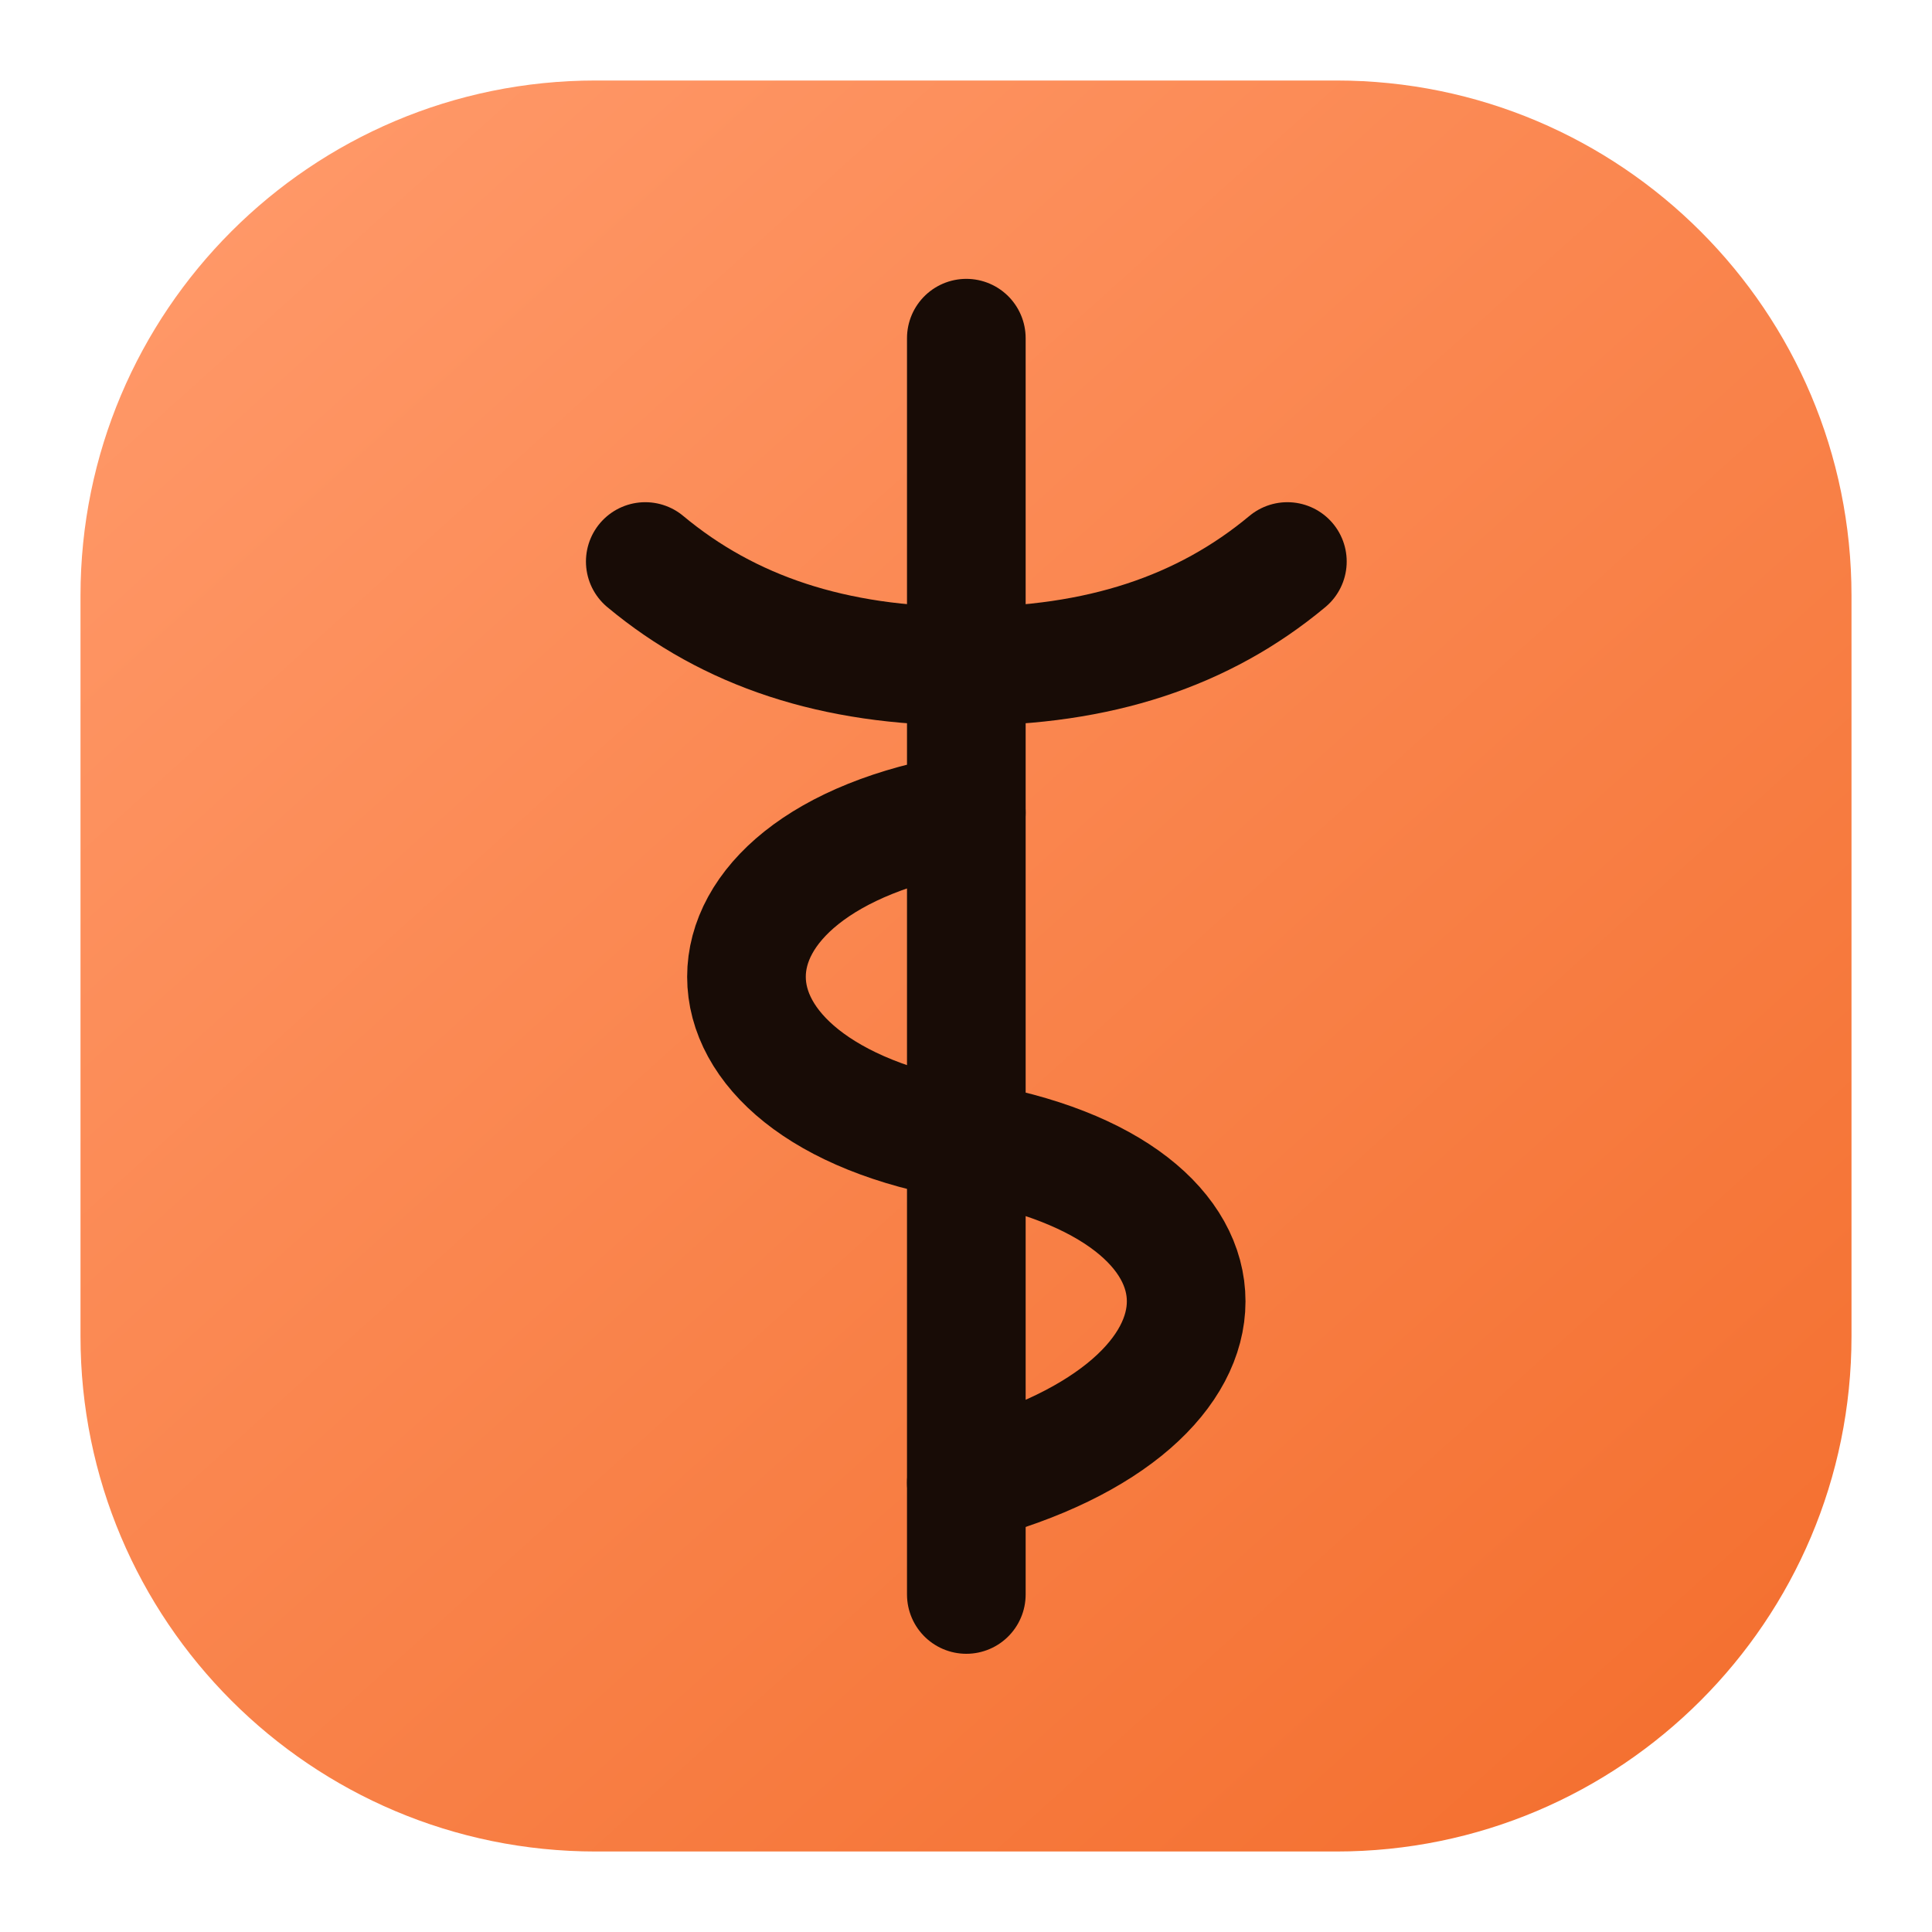
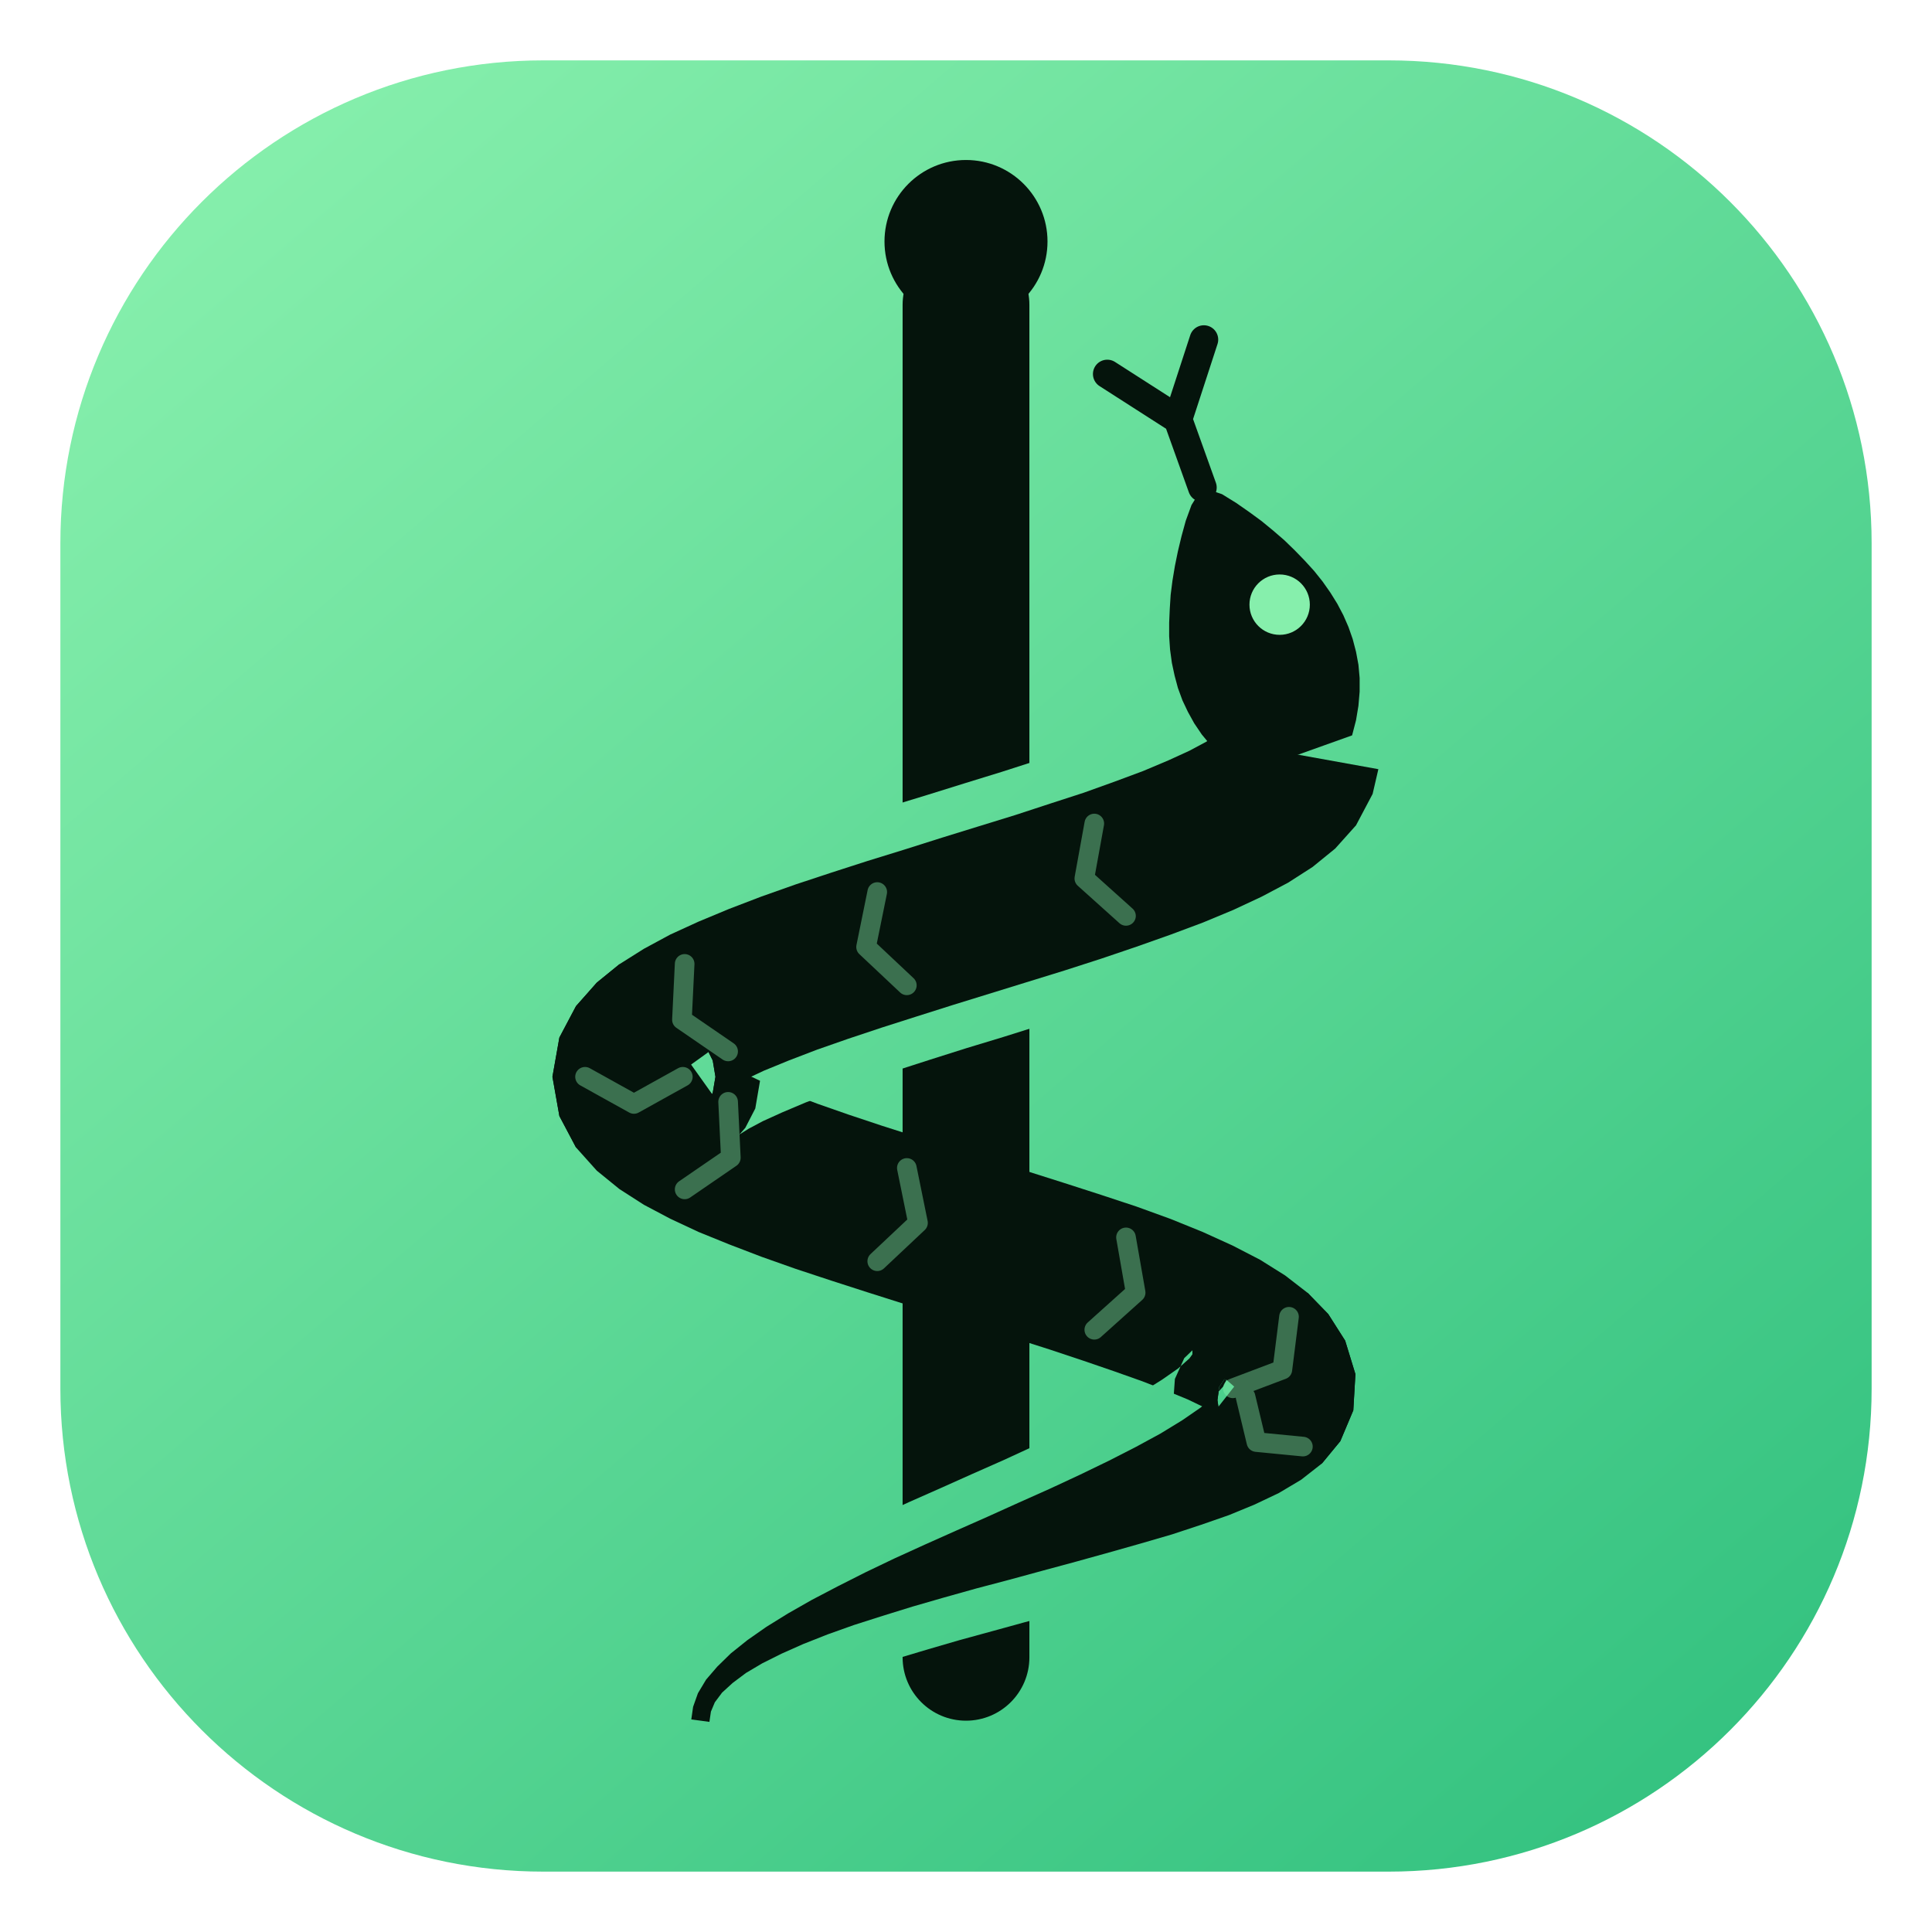
- <svg xmlns="http://www.w3.org/2000/svg" viewBox="0 0 24 24" fill="none">
+ <svg xmlns="http://www.w3.org/2000/svg" width="512" height="512" viewBox="0 0 64 64" fill="none">
  <defs>
-     <linearGradient id="g" x1="3" y1="2" x2="21" y2="22" gradientUnits="userSpaceOnUse">
-       <stop stop-color="#ff9868" />
-       <stop offset="1" stop-color="#f47030" />
+     <linearGradient id="a3048" x1="8" y1="4" x2="56" y2="60" gradientUnits="userSpaceOnUse">
+       <stop stop-color="#86efac" />
+       <stop offset="1" stop-color="#34c280" />
    </linearGradient>
+     <clipPath id="a3048c">
+       <rect x="24.5" y="0" width="15.0" height="64" />
+     </clipPath>
  </defs>
-   <rect x="1" y="1" width="22" height="22" rx="6.4" fill="url(#g)" />
-   <g transform="translate(1.6 1.6) scale(.867)" stroke="#180c06" stroke-width="1.7" stroke-linecap="round" stroke-linejoin="round">
-     <path d="M12 3v18" />
-     <path d="M7.4 6.2c1.2 1 2.7 1.5 4.6 1.5s3.4-.5 4.6-1.5" />
-     <path d="M12 19.4c4.2-1.1 4.2-4.2 0-4.9-4.2-.7-4.2-4 0-4.7" />
+   <rect x="2" y="2" width="60" height="60" rx="16" fill="url(#a3048)" />
+   <path d="M43.79 48.48 L44.40 47.74 L44.83 46.72 L44.90 45.52 L44.56 44.41 L44.00 43.53 L43.32 42.83 L42.57 42.25 L41.74 41.73 L40.83 41.26 L39.84 40.81 L38.78 40.38 L37.65 39.97 L36.47 39.58 L35.26 39.19 L34.03 38.80 L32.80 38.42 L31.57 38.04 L30.37 37.66 L29.21 37.29 L28.10 36.92 L27.07 36.56 L26.13 36.20 L25.30 35.86 L24.60 35.53 L24.04 35.24 L23.66 34.99 L23.46 34.84 L23.47 34.85 L23.61 35.13 L23.70 35.67 L23.61 36.20 L23.47 36.48 L23.46 36.49 L23.66 36.34 L20.52 31.94 L19.77 32.55 L19.08 33.33 L18.53 34.37 L18.30 35.67 L18.53 36.97 L19.08 38.01 L19.77 38.78 L20.52 39.39 L21.33 39.91 L22.20 40.37 L23.14 40.81 L24.15 41.22 L25.22 41.63 L26.35 42.03 L27.53 42.42 L28.74 42.81 L29.97 43.20 L31.20 43.58 L32.43 43.96 L33.63 44.34 L34.79 44.71 L35.90 45.08 L36.92 45.43 L37.85 45.76 L38.67 46.08 L39.35 46.36 L39.87 46.61 L40.22 46.78 L40.38 46.85 L40.38 46.73 L40.33 46.38 L40.39 45.94 L40.56 45.69 L40.63 45.71Z" fill="#05140c" />
+   <rect x="29.9" y="8.0" width="4.2" height="49.0" rx="2.1" fill="#05140c" />
+   <circle cx="32.0" cy="8.0" r="2.7" fill="#05140c" />
+   <g clip-path="url(#a3048c)" fill="url(#a3048)">
+     <path d="M24.98 57.24 L24.99 57.08 L25.01 57.09 L25.10 57.00 L25.30 56.83 L25.62 56.61 L26.07 56.36 L26.63 56.08 L27.29 55.80 L28.04 55.51 L28.88 55.21 L29.79 54.92 L30.76 54.63 L31.79 54.33 L32.85 54.04 L33.94 53.74 L35.05 53.44 L36.16 53.14 L37.26 52.84 L38.34 52.53 L39.39 52.21 L40.40 51.88 L41.37 51.53 L42.30 51.15 L43.19 50.71 L44.06 50.18 L44.92 49.47 L45.72 48.44 L46.31 46.98 L46.37 45.25 L45.88 43.68 L45.10 42.52 L44.25 41.66 L39.29 47.96 L39.28 47.87 L39.07 47.46 L38.85 46.66 L38.92 45.68 L39.23 44.99 L39.50 44.73 L39.56 44.78 L39.40 45.00 L39.03 45.33 L38.50 45.70 L37.83 46.12 L37.06 46.55 L36.19 46.99 L35.25 47.45 L34.26 47.90 L33.24 48.37 L32.20 48.83 L31.15 49.30 L30.11 49.76 L29.09 50.23 L28.10 50.70 L27.16 51.17 L26.27 51.64 L25.43 52.11 L24.65 52.58 L23.94 53.07 L23.30 53.58 L22.72 54.12 L22.22 54.71 L21.80 55.38 L21.51 56.15 L21.42 56.76Z" />
+     <path d="M24.69 33.98 L25.02 34.62 L25.20 35.67 L25.02 36.72 L24.69 37.36 L24.49 37.59 L24.53 37.56 L24.80 37.39 L25.27 37.14 L25.91 36.85 L26.69 36.52 L27.59 36.18 L28.59 35.83 L29.67 35.47 L30.82 35.10 L32.02 34.72 L33.24 34.35 L34.48 33.96 L35.72 33.57 L36.94 33.18 L38.14 32.78 L39.29 32.37 L40.40 31.95 L41.46 31.51 L42.47 31.05 L43.42 30.54 L44.35 29.94 L45.25 29.21 L46.13 28.21 L46.88 26.81 L47.13 25.75 L38.87 24.25 L38.98 23.95 L39.31 23.31 L39.51 23.08 L39.47 23.10 L39.20 23.27 L38.73 23.52 L38.09 23.82 L37.31 24.14 L36.41 24.48 L35.41 24.84 L34.33 25.20 L33.18 25.57 L31.98 25.94 L30.76 26.32 L29.52 26.70 L28.28 27.09 L27.06 27.49 L25.86 27.88 L24.71 28.29 L23.60 28.71 L22.54 29.15 L21.53 29.62 L20.58 30.13 L19.65 30.72 L18.75 31.46 L17.87 32.45 L17.12 33.86 L16.80 35.67 L17.12 37.48 L17.87 38.88Z" />
+     <path d="M45.56 24.08 L45.81 23.54 L45.99 23.02 L46.11 22.52 L46.17 22.05 L46.18 21.59 L46.13 21.15 L46.04 20.73 L45.90 20.33 L45.71 19.94 L45.49 19.57 L45.22 19.21 L44.91 18.87 L44.57 18.54 L44.19 18.22 L43.79 17.91 L43.35 17.61 L42.89 17.33 L42.39 17.05 L41.87 16.78 L40.81 15.11 L40.19 14.88 L39.32 14.74 L39.32 14.74 L38.74 15.40 L38.42 15.97 L38.65 17.93 L38.42 18.47 L38.21 19.00 L38.04 19.52 L37.89 20.02 L37.77 20.52 L37.68 21.00 L37.63 21.48 L37.61 21.94 L37.63 22.38 L37.69 22.82 L37.79 23.23 L37.94 23.63 L38.14 24.02 L38.38 24.39 L38.68 24.73 L39.03 25.06 L39.43 25.37 L39.90 25.66 L40.44 25.92Z" />
  </g>
+   <path d="M23.50 57.04 L23.55 56.70 L23.68 56.39 L23.92 56.07 L24.27 55.75 L24.71 55.42 L25.25 55.10 L25.89 54.78 L26.61 54.46 L27.42 54.14 L28.29 53.83 L29.23 53.53 L30.23 53.22 L31.27 52.92 L32.34 52.62 L33.44 52.33 L34.54 52.03 L35.65 51.73 L36.73 51.43 L37.79 51.13 L38.82 50.83 L39.79 50.51 L40.71 50.19 L41.56 49.84 L42.36 49.46 L43.10 49.02 L43.79 48.48 L44.40 47.74 L44.83 46.72 L44.90 45.52 L44.56 44.41 L44.00 43.53 L43.32 42.83 L40.22 46.78 L40.38 46.85 L40.38 46.73 L40.33 46.38 L40.39 45.94 L40.56 45.69 L40.63 45.71 L40.52 45.93 L40.23 46.25 L39.77 46.63 L39.16 47.05 L38.44 47.49 L37.63 47.93 L36.73 48.39 L35.78 48.85 L34.77 49.32 L33.74 49.78 L32.70 50.25 L31.66 50.71 L30.63 51.17 L29.62 51.63 L28.66 52.09 L27.75 52.55 L26.89 53.00 L26.10 53.45 L25.39 53.89 L24.76 54.33 L24.21 54.77 L23.76 55.21 L23.39 55.64 L23.12 56.09 L22.96 56.54 L22.90 56.96Z" fill="#05140c" />
+   <path d="M23.47 34.85 L23.61 35.13 L23.70 35.67 L23.61 36.20 L23.47 36.48 L23.46 36.49 L23.66 36.34 L24.04 36.10 L24.60 35.80 L25.30 35.47 L26.13 35.13 L27.07 34.77 L28.10 34.41 L29.21 34.04 L30.37 33.67 L31.57 33.29 L32.80 32.91 L34.03 32.53 L35.26 32.15 L36.47 31.76 L37.65 31.36 L38.78 30.96 L39.85 30.56 L40.86 30.14 L41.80 29.70 L42.67 29.24 L43.48 28.72 L44.23 28.11 L44.92 27.34 L45.47 26.30 L45.66 25.48 L40.34 24.52 L40.39 24.46 L40.53 24.19 L40.54 24.17 L40.34 24.33 L39.96 24.57 L39.40 24.87 L38.70 25.19 L37.87 25.54 L36.93 25.89 L35.90 26.26 L34.79 26.62 L33.63 27.00 L32.43 27.37 L31.20 27.75 L29.97 28.14 L28.74 28.52 L27.53 28.91 L26.35 29.30 L25.22 29.70 L24.15 30.11 L23.14 30.53 L22.20 30.96 L21.33 31.43 L20.52 31.94 L19.77 32.55 L19.08 33.33 L18.53 34.37 L18.30 35.67 L18.53 36.97 L19.08 38.01Z" fill="#05140c" />
+   <path d="M44.79 24.36 L44.92 23.86 L45.00 23.38 L45.04 22.91 L45.04 22.46 L45.00 22.02 L44.92 21.59 L44.81 21.17 L44.67 20.77 L44.50 20.38 L44.30 20.00 L44.07 19.63 L43.81 19.26 L43.53 18.91 L43.22 18.57 L42.89 18.23 L42.55 17.90 L42.18 17.58 L41.79 17.26 L41.38 16.96 L40.95 16.66 L40.48 16.37 L39.83 16.15 L39.83 16.15 L39.47 16.73 L39.28 17.25 L39.14 17.76 L39.02 18.26 L38.92 18.75 L38.84 19.23 L38.78 19.70 L38.75 20.17 L38.73 20.63 L38.73 21.08 L38.76 21.52 L38.82 21.96 L38.91 22.38 L39.02 22.79 L39.17 23.20 L39.35 23.58 L39.56 23.96 L39.81 24.33 L40.10 24.68 L40.43 25.01 L40.80 25.34 L41.21 25.64Z" fill="#05140c" />
+   <path d="M43.16 47.92L41.62 47.77L41.26 46.27M42.70 43.62L42.48 45.37L40.84 45.99M37.30 40.99L37.62 42.82L36.25 44.05M30.04 38.69L30.41 40.51L29.06 41.78M24.12 36.50L24.21 38.35L22.68 39.40M22.62 35.67L21.00 36.57L19.38 35.67M24.12 34.83L22.59 33.78L22.68 31.93M30.04 32.64L28.69 31.37L29.06 29.55M37.30 30.34L35.92 29.10L36.25 27.28" stroke="#86efac" stroke-opacity=".42" stroke-width=".65" stroke-linecap="round" stroke-linejoin="round" />
+   <path d="M39.83 16.15L39.02 13.89M39.02 13.89L39.88 11.25M39.02 13.89L36.68 12.39" stroke="#05140c" stroke-width=".95" stroke-linecap="round" stroke-linejoin="round" />
+   <circle cx="42.39" cy="20.03" r="1.0" fill="#86efac" />
</svg>
